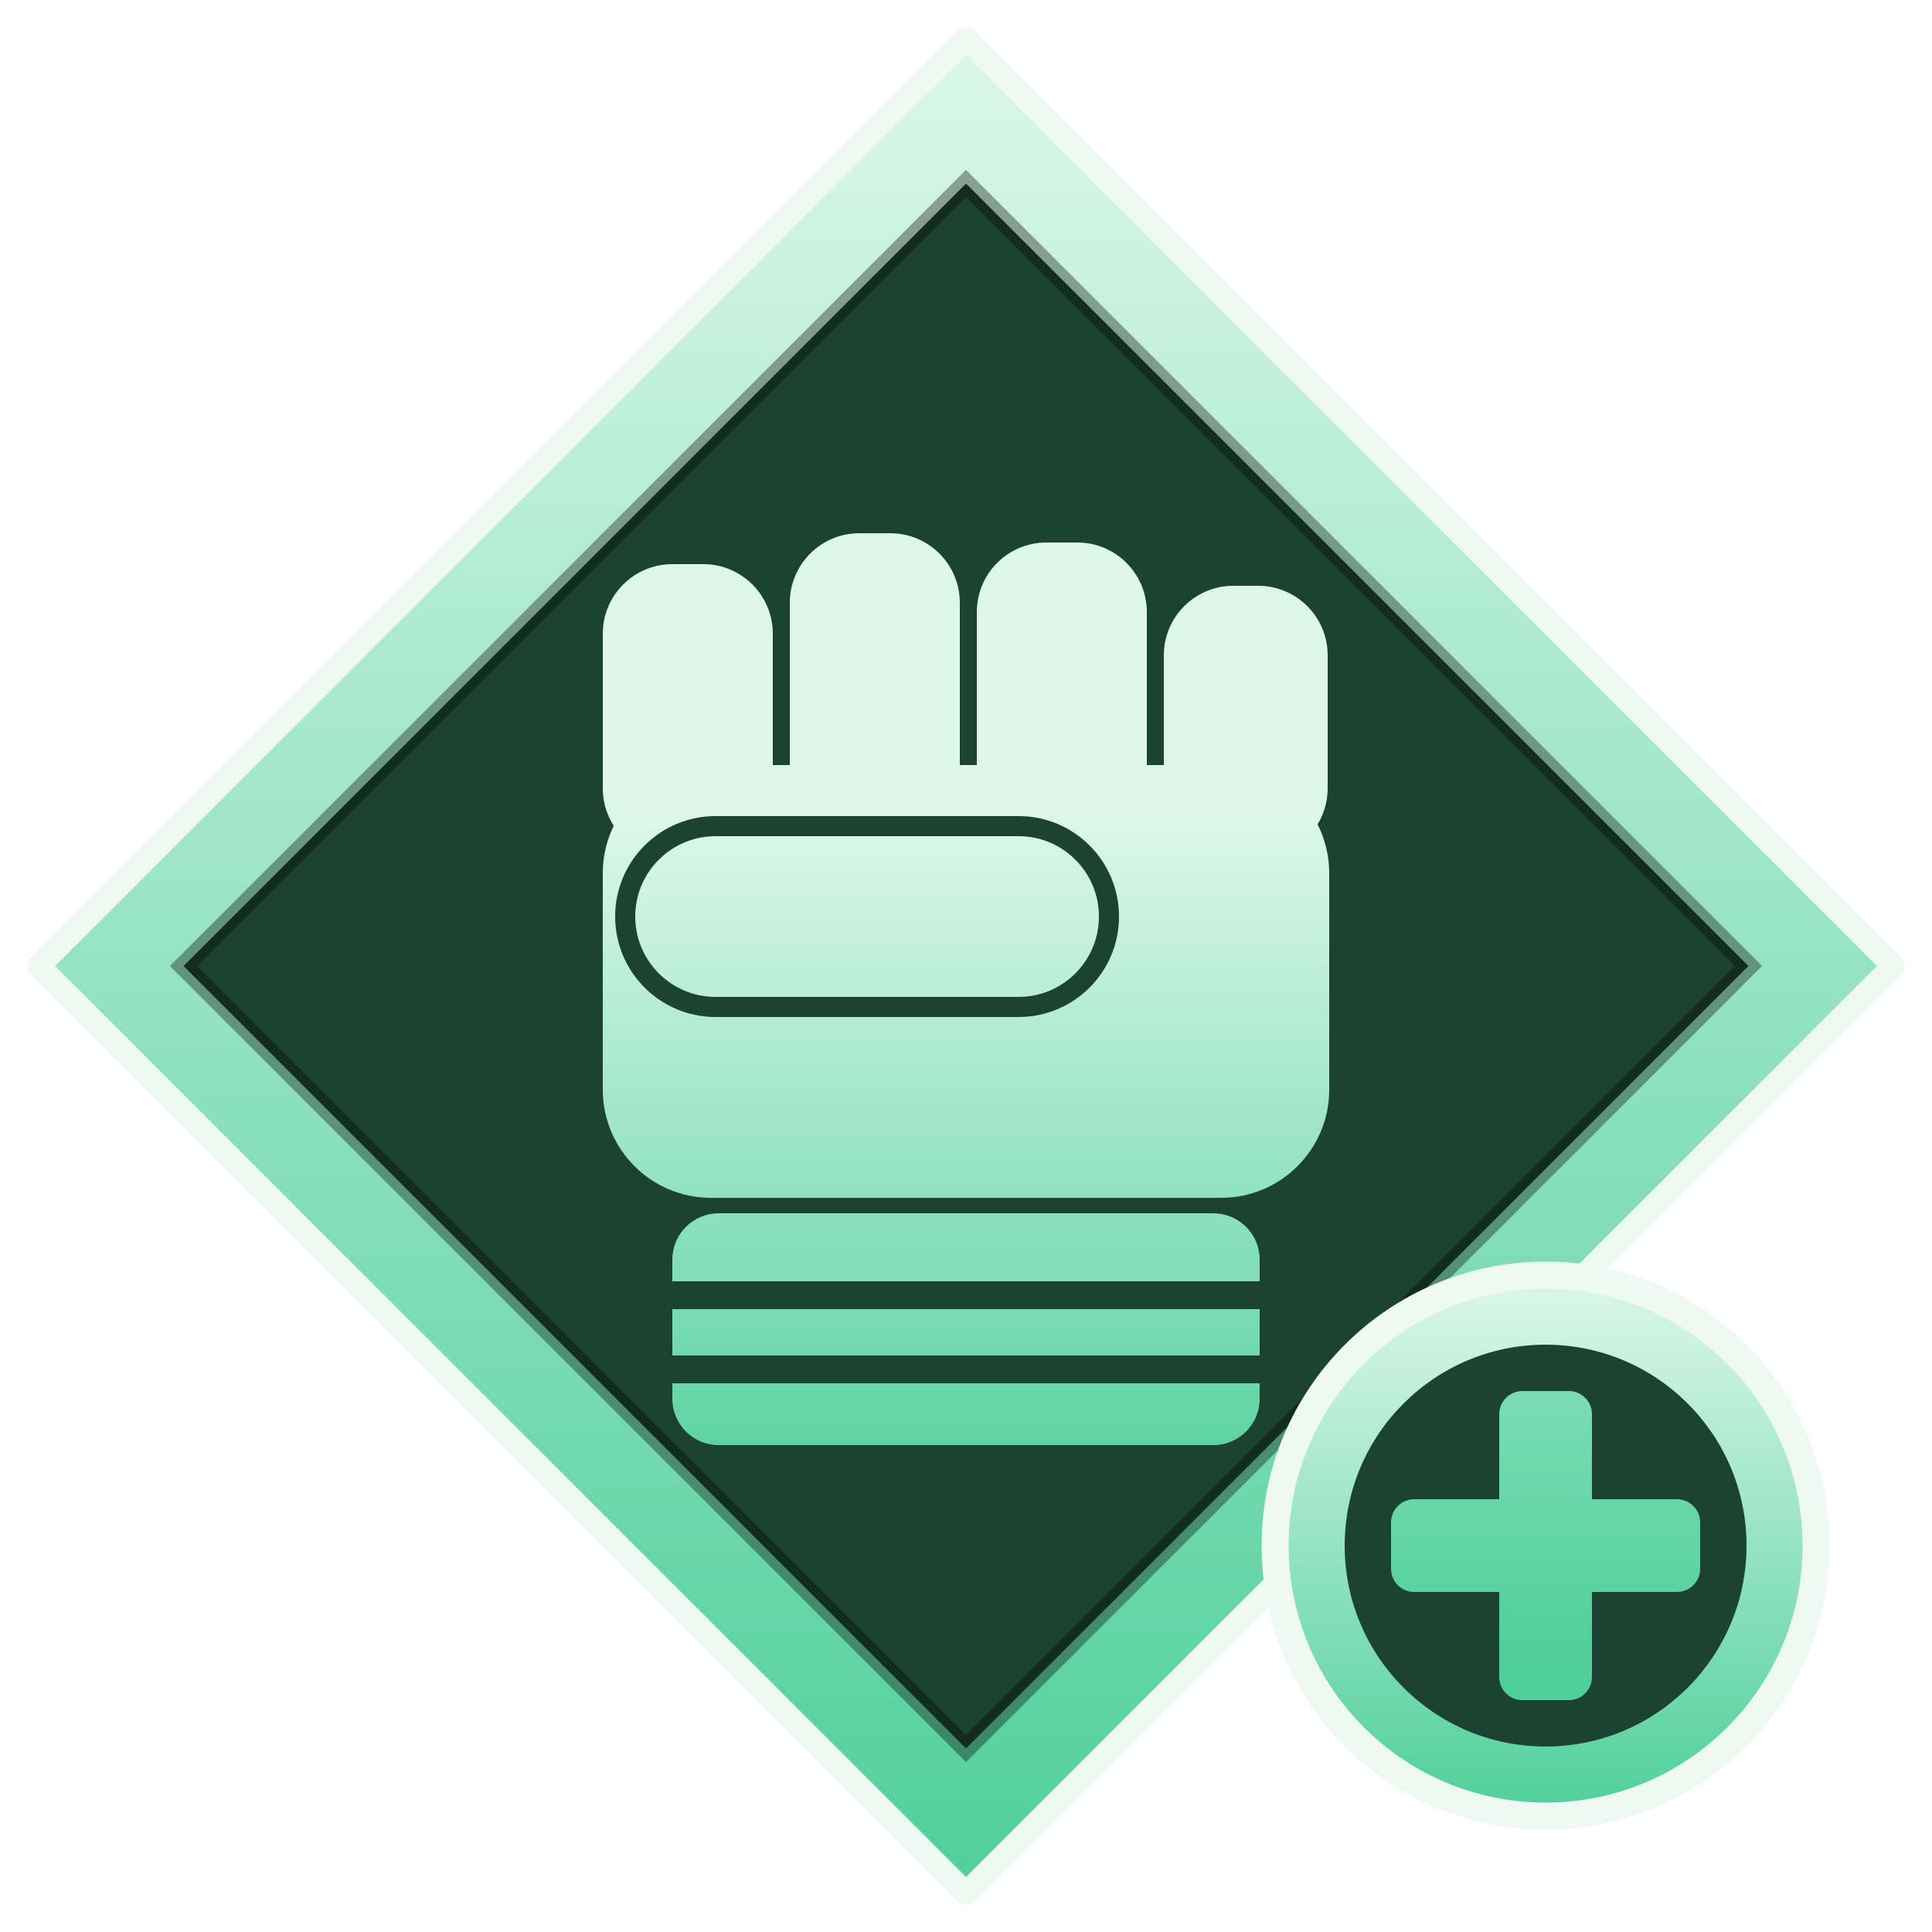
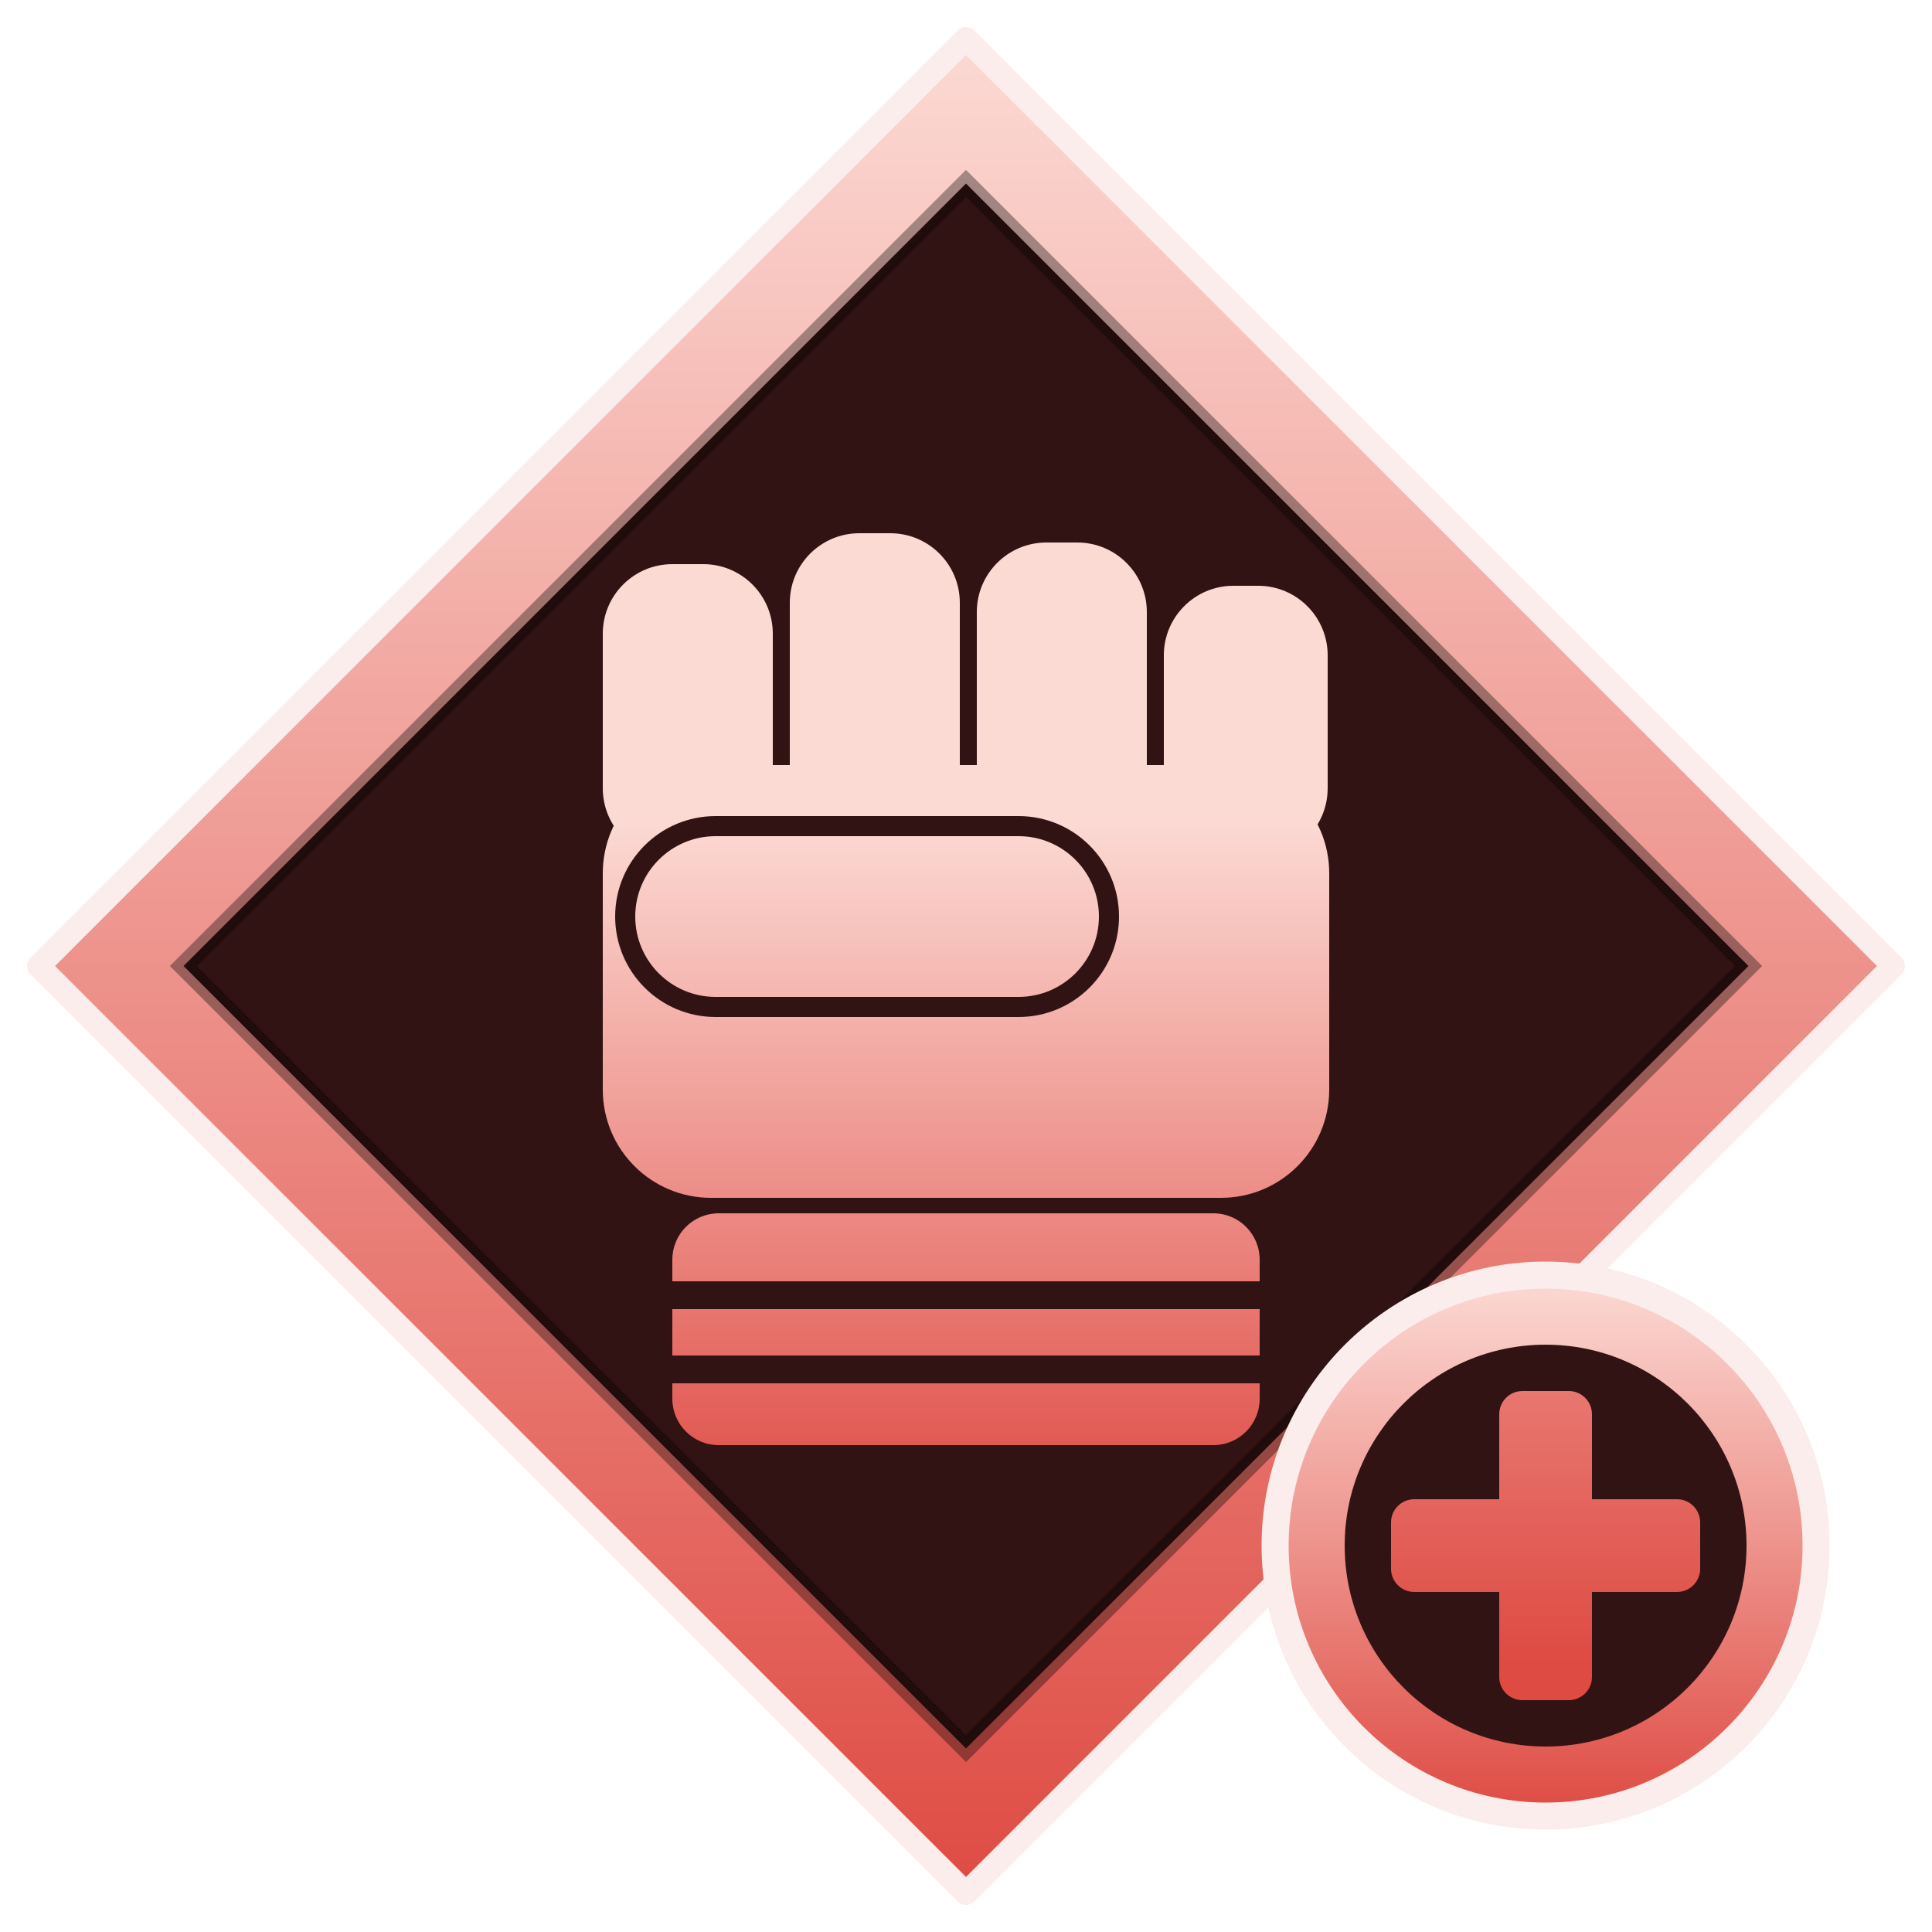
<svg xmlns="http://www.w3.org/2000/svg" viewBox="0 0 100 100">
  <defs>
    <linearGradient id="band" x1="0" y1="0" x2="0" y2="1">
-       <stop offset="0" stop-color="#dcf7ea" />
-       <stop offset="1" stop-color="#4fcf9a" />
+       <stop offset="0" stop-color="#fcdad4" />
+       <stop offset="1" stop-color="#de4b43" />
    </linearGradient>
    <linearGradient id="glyph" gradientUnits="userSpaceOnUse" x1="0" y1="16" x2="0" y2="86">
-       <stop offset="0" stop-color="#dcf7ea" />
-       <stop offset="0.35" stop-color="#dcf7ea" />
-       <stop offset="1" stop-color="#4fcf9a" />
+       <stop offset="0" stop-color="#fcdad4" />
+       <stop offset="0.35" stop-color="#fcdad4" />
+       <stop offset="1" stop-color="#de4b43" />
    </linearGradient>
  </defs>
-   <path d="M50 2 L98 50 L50 98 L2 50 Z" fill="url(#band)" stroke="#eef9f3" stroke-width="1.2" stroke-linejoin="round" />
-   <path d="M50 9.5 L90.5 50 L50 90.5 L9.5 50 Z" fill="#1c4332" />
+   <path d="M50 2 L98 50 L50 98 L2 50 Z" fill="url(#band)" stroke="#fbedeb" stroke-width="1.2" stroke-linejoin="round" />
+   <path d="M50 9.5 L90.5 50 L50 90.5 L9.5 50 Z" fill="#321313" />
  <path d="M50 9.5 L90.5 50 L50 90.5 L9.5 50 Z" fill="none" stroke="#000" stroke-opacity="0.35" stroke-width="1" />
  <g transform="translate(50 50) scale(0.8) translate(-50 -50)">
    <path d="M31 24 H33 A4.5 4.5 0 0 1 37.5 28.5 V38.5 A4.5 4.5 0 0 1 33 43 H31 A4.5 4.5 0 0 1 26.5 38.5 V28.5 A4.5 4.5 0 0 1 31 24 Z" fill="url(#glyph)" />
    <path d="M43.1 22 H45.1 A4.5 4.5 0 0 1 49.6 26.5 V38.5 A4.5 4.5 0 0 1 45.1 43 H43.1 A4.5 4.5 0 0 1 38.6 38.5 V26.5 A4.5 4.5 0 0 1 43.1 22 Z" fill="url(#glyph)" />
    <path d="M55.2 22.6 H57.2 A4.5 4.5 0 0 1 61.7 27.1 V38.5 A4.5 4.5 0 0 1 57.2 43 H55.2 A4.5 4.5 0 0 1 50.7 38.5 V27.1 A4.5 4.5 0 0 1 55.2 22.6 Z" fill="url(#glyph)" />
    <path d="M67.3 25.4 H68.9 A4.5 4.5 0 0 1 73.4 29.9 V38.5 A4.5 4.5 0 0 1 68.9 43 H67.3 A4.5 4.5 0 0 1 62.8 38.5 V29.9 A4.5 4.5 0 0 1 67.3 25.4 Z" fill="url(#glyph)" />
    <path d="M33.5 37 H66.5 A7 7 0 0 1 73.5 44 V58 A7 7 0 0 1 66.5 65 H33.5 A7 7 0 0 1 26.5 58 V44 A7 7 0 0 1 33.5 37 Z" fill="url(#glyph)" />
-     <path d="M33.8 41.6 H53.4 A5.2 5.2 0 0 1 58.6 46.8 V46.8 A5.2 5.2 0 0 1 53.4 52 H33.8 A5.2 5.2 0 0 1 28.6 46.8 V46.8 A5.2 5.2 0 0 1 33.8 41.6 Z" fill="none" stroke="#1c4332" stroke-width="2.6" stroke-linejoin="round" />
+     <path d="M33.8 41.6 H53.4 A5.2 5.2 0 0 1 58.6 46.8 V46.8 A5.2 5.2 0 0 1 53.4 52 H33.8 A5.2 5.2 0 0 1 28.6 46.8 V46.8 A5.2 5.2 0 0 1 33.8 41.6 Z" fill="none" stroke="#321313" stroke-width="2.6" stroke-linejoin="round" />
    <path d="M33.8 41.6 H53.4 A5.2 5.2 0 0 1 58.6 46.8 V46.8 A5.2 5.2 0 0 1 53.4 52 H33.8 A5.2 5.2 0 0 1 28.6 46.8 V46.8 A5.2 5.2 0 0 1 33.8 41.6 Z" fill="url(#glyph)" />
    <path d="M34 66 H66 A3 3 0 0 1 69 69 V78 A3 3 0 0 1 66 81 H34 A3 3 0 0 1 31 78 V69 A3 3 0 0 1 34 66 Z" fill="url(#glyph)" />
-     <path d="M31 70.4 H69 V72.2 H31 Z" fill="#1c4332" />
-     <path d="M31 75.2 H69 V77 H31 Z" fill="#1c4332" />
+     <path d="M31 70.4 H69 V72.2 H31 Z" fill="#321313" />
+     <path d="M31 75.2 H69 V77 H31 Z" fill="#321313" />
  </g>
  <g>
-     <circle cx="80" cy="80" r="14" fill="url(#band)" stroke="#eef9f3" stroke-width="1.4" />
-     <circle cx="80" cy="80" r="10.4" fill="#1c4332" />
+     <circle cx="80" cy="80" r="14" fill="url(#band)" stroke="#fbedeb" stroke-width="1.4" />
+     <circle cx="80" cy="80" r="10.4" fill="#321313" />
    <path d="M78.8 72 H81.2 A1.2 1.2 0 0 1 82.4 73.2 V86.8 A1.2 1.2 0 0 1 81.2 88 H78.8 A1.2 1.2 0 0 1 77.6 86.8 V73.2 A1.2 1.2 0 0 1 78.8 72 Z M73.2 77.6 H86.8 A1.2 1.2 0 0 1 88 78.8 V81.2 A1.2 1.2 0 0 1 86.8 82.4 H73.2 A1.2 1.2 0 0 1 72 81.2 V78.8 A1.2 1.2 0 0 1 73.2 77.6 Z" fill="url(#glyph)" />
  </g>
</svg>
